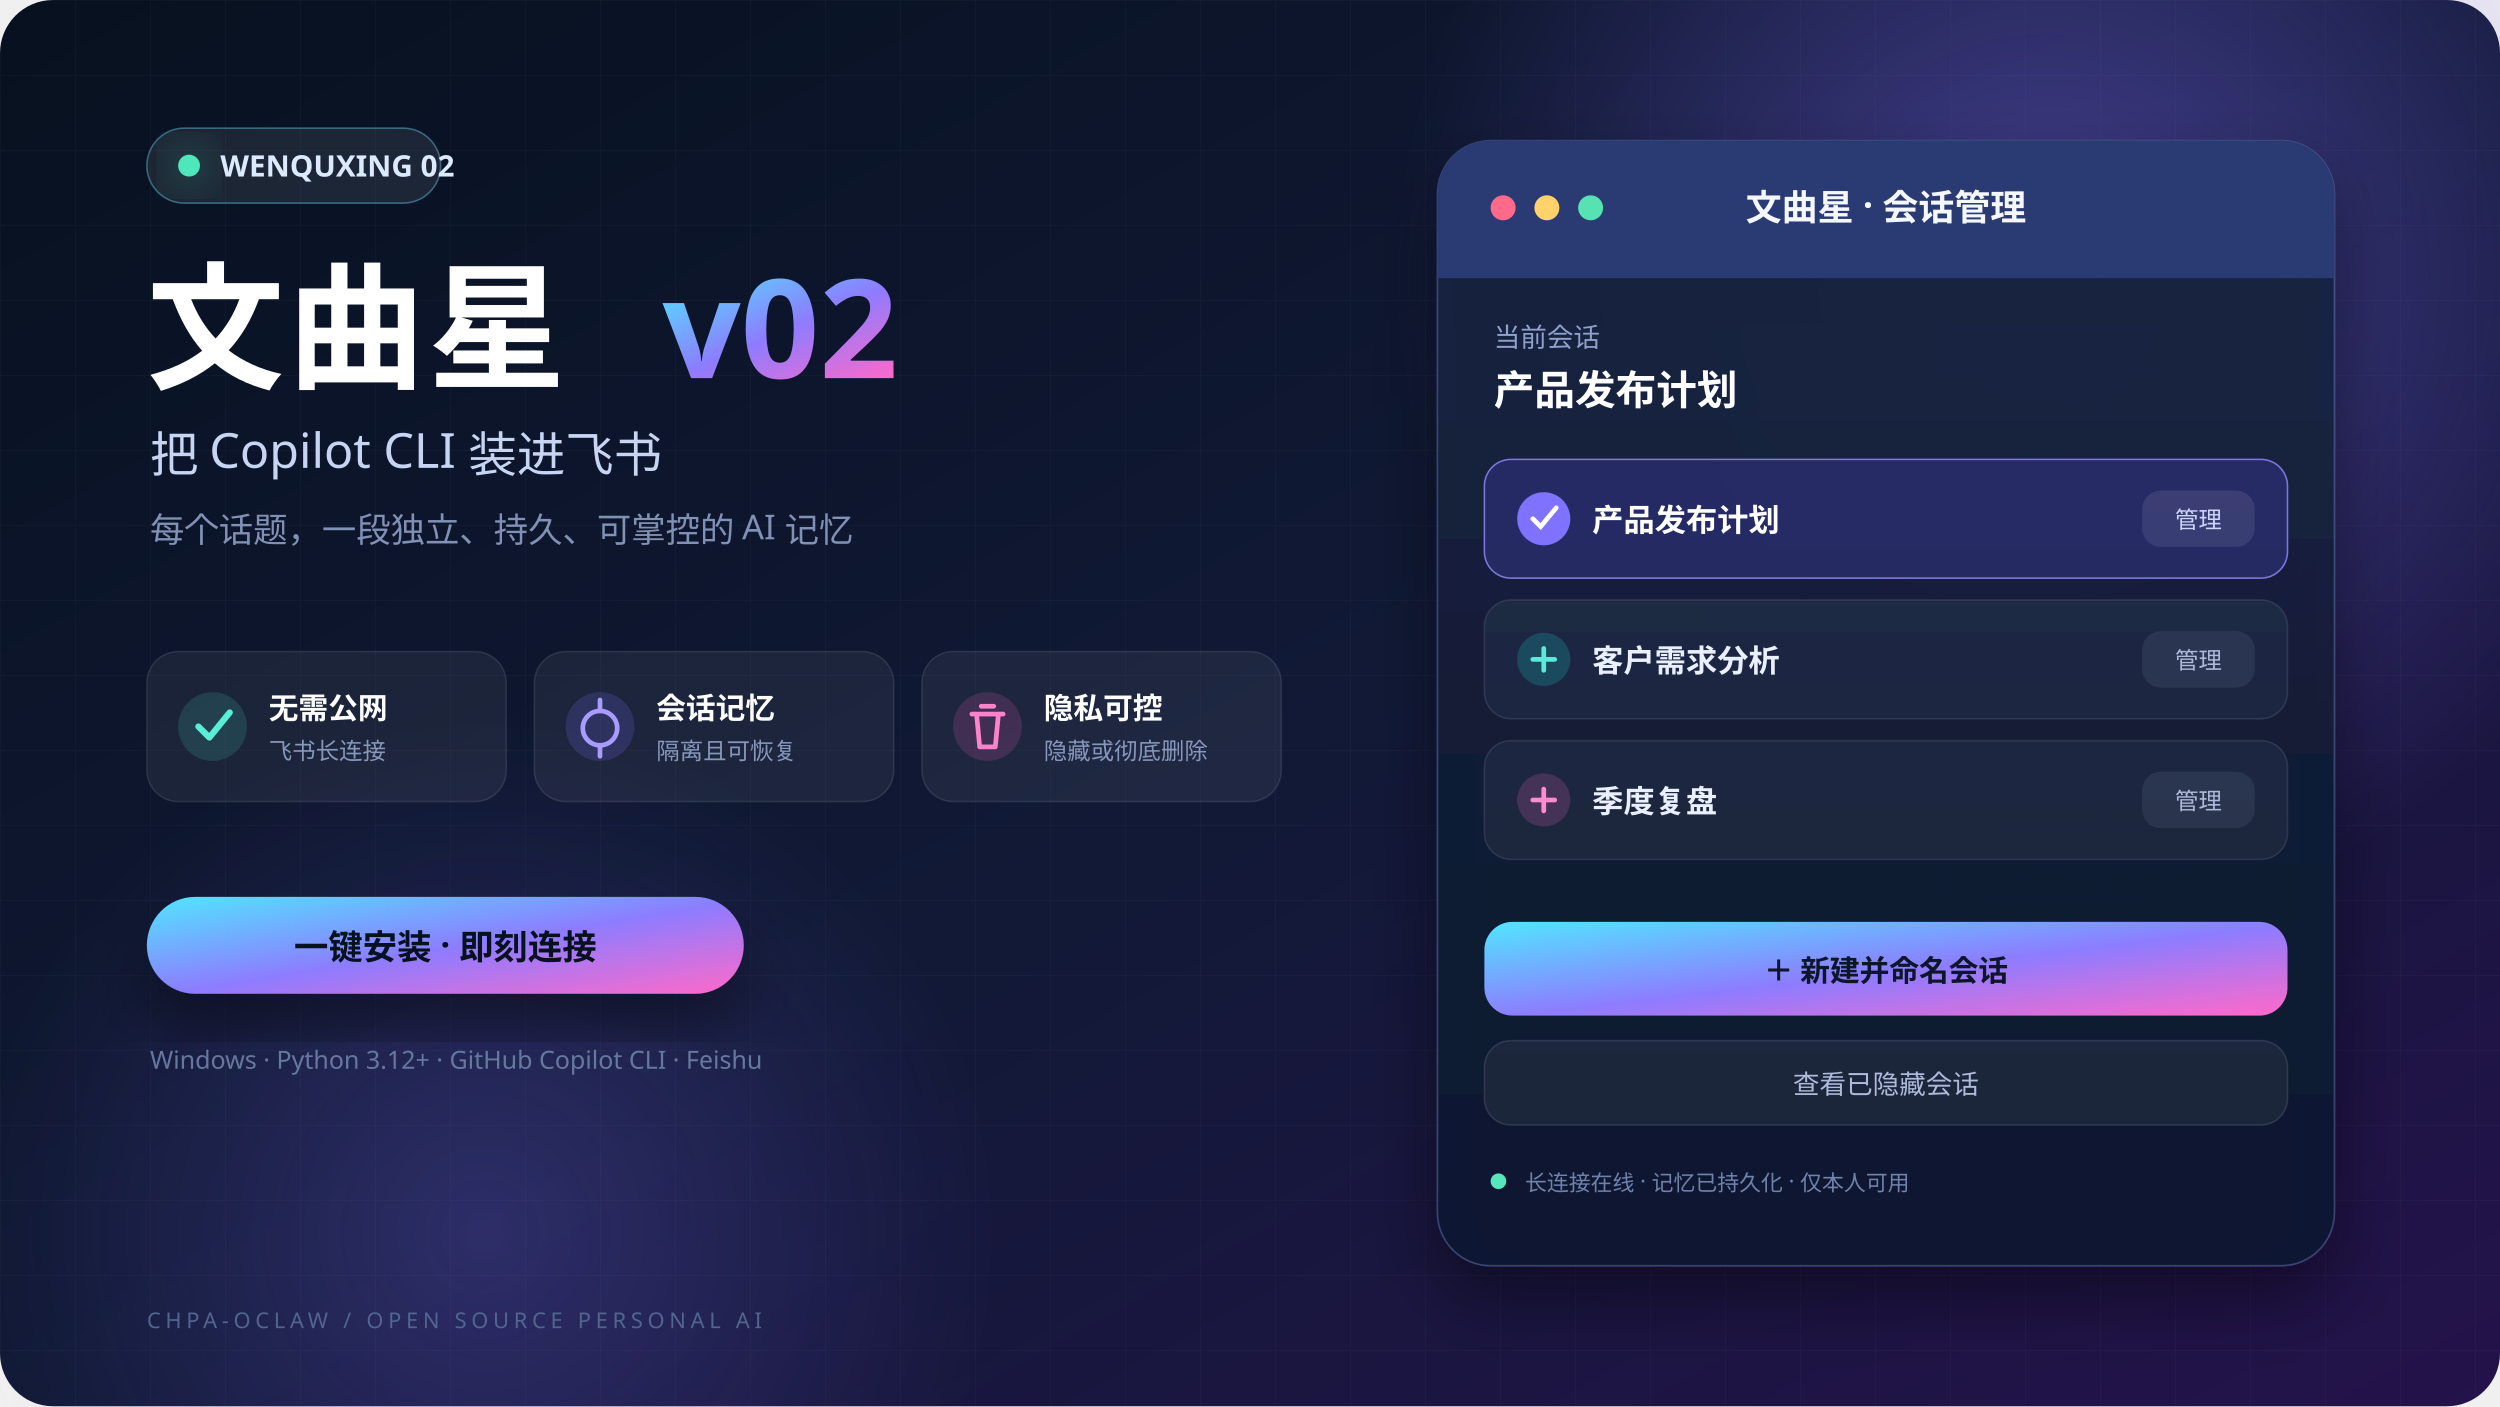
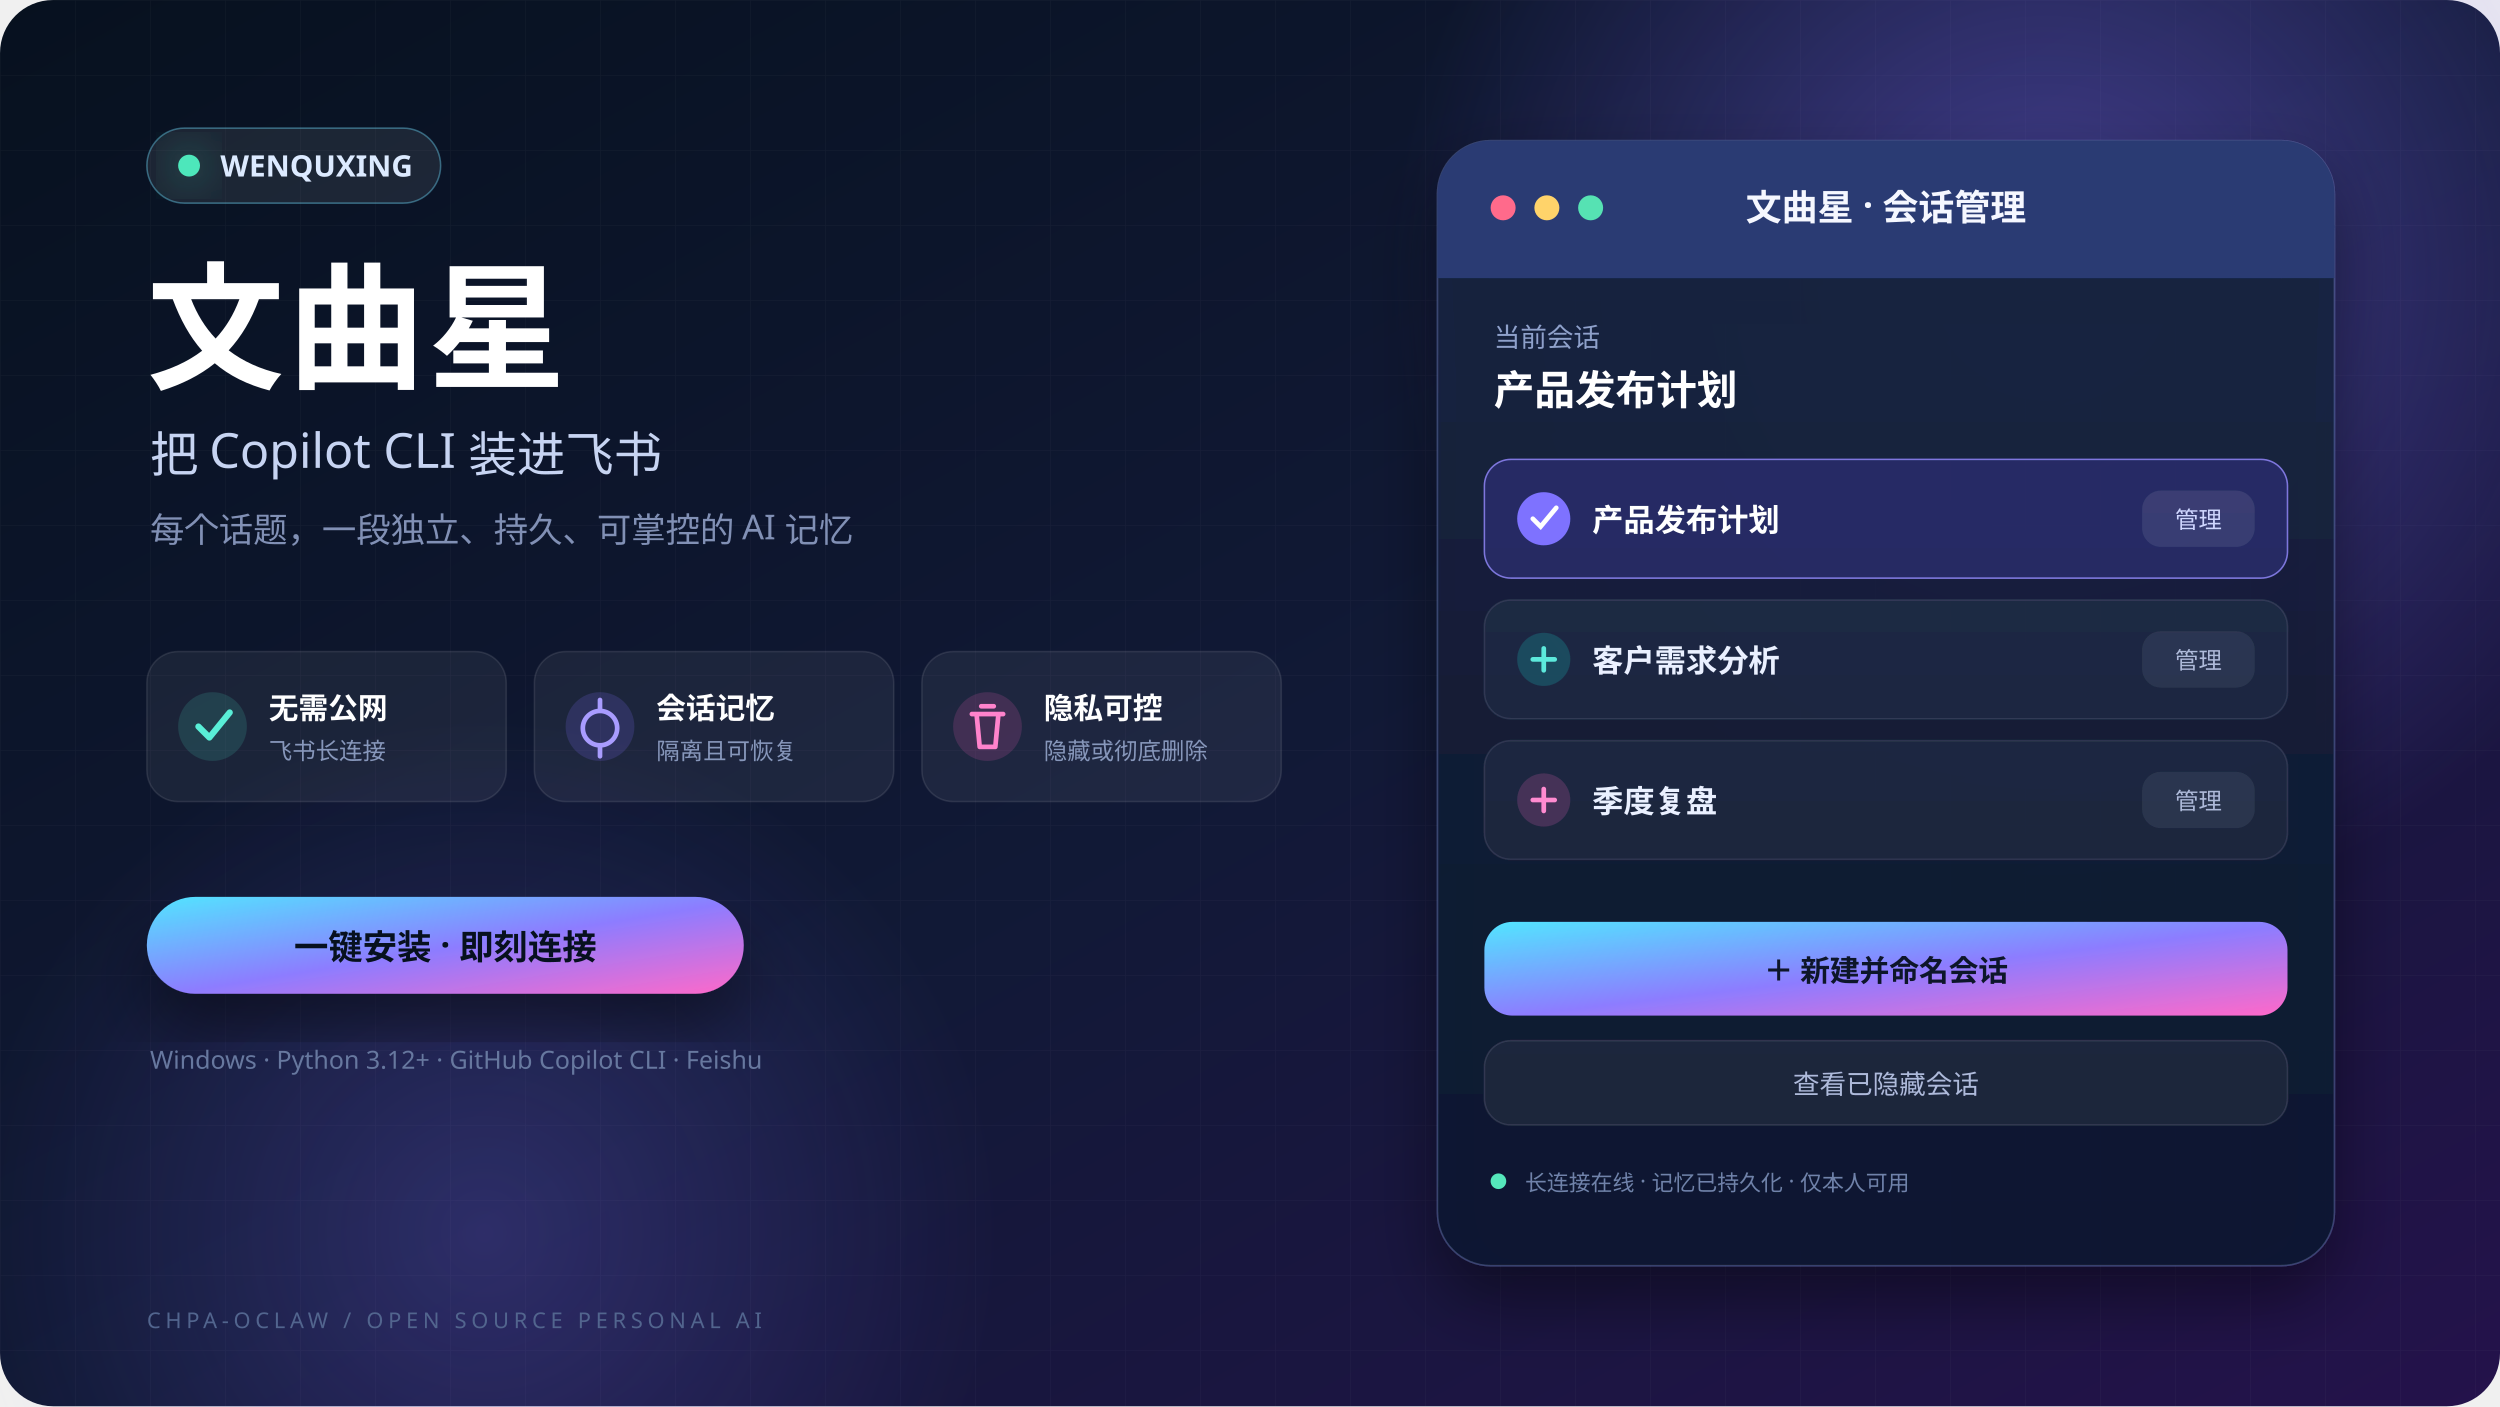
<svg xmlns="http://www.w3.org/2000/svg" width="1600" height="900" viewBox="0 0 1600 900">
  <defs>
    <linearGradient id="bg" x1="0" y1="0" x2="1" y2="1">
      <stop offset="0" stop-color="#07111f" />
      <stop offset="0.52" stop-color="#111936" />
      <stop offset="1" stop-color="#24124b" />
    </linearGradient>
    <linearGradient id="brand" x1="0" y1="0" x2="1" y2="1">
      <stop offset="0" stop-color="#52e5ff" />
      <stop offset="0.52" stop-color="#8d7cff" />
      <stop offset="1" stop-color="#ff69c9" />
    </linearGradient>
    <linearGradient id="card" x1="0" y1="0" x2="0" y2="1">
      <stop offset="0" stop-color="#172443" stop-opacity="0.94" />
      <stop offset="1" stop-color="#0d1730" stop-opacity="0.94" />
    </linearGradient>
    <radialGradient id="halo">
      <stop offset="0" stop-color="#826cff" stop-opacity="0.45" />
      <stop offset="1" stop-color="#826cff" stop-opacity="0" />
    </radialGradient>
    <filter id="shadow" x="-30%" y="-30%" width="160%" height="180%">
      <feDropShadow dx="0" dy="22" stdDeviation="22" flood-color="#000" flood-opacity="0.45" />
    </filter>
    <filter id="glow" x="-100%" y="-100%" width="300%" height="300%">
      <feGaussianBlur stdDeviation="16" result="b" />
      <feMerge>
        <feMergeNode in="b" />
        <feMergeNode in="SourceGraphic" />
      </feMerge>
    </filter>
    <pattern id="grid" width="48" height="48" patternUnits="userSpaceOnUse">
      <path d="M48 0H0V48" fill="none" stroke="#fff" stroke-opacity="0.035" />
    </pattern>
  </defs>
  <rect width="1600" height="900" rx="34" fill="url(#bg)" />
  <rect width="1600" height="900" rx="34" fill="url(#grid)" />
  <circle cx="1310" cy="175" r="420" fill="url(#halo)" />
  <circle cx="310" cy="790" r="330" fill="url(#halo)" opacity="0.55" />
  <g transform="translate(94 82)">
    <rect x="0" y="0" width="188" height="48" rx="24" fill="#ffffff" fill-opacity="0.08" stroke="#72dfff" stroke-opacity="0.4" />
    <circle cx="27" cy="24" r="7" fill="#4de7bb" filter="url(#glow)" />
-     <text x="47" y="31" fill="#dceaff" font-family="Segoe UI, Microsoft YaHei, sans-serif" font-size="19" font-weight="600">WENQUXING 02</text>
+     <text x="47" y="31" fill="#dceaff" font-family="Segoe UI, Microsoft YaHei, sans-serif" font-size="19" font-weight="600">WENQUXING</text>
    <text x="0" y="160" fill="#fff" font-family="Segoe UI, Microsoft YaHei, sans-serif" font-size="88" font-weight="800" letter-spacing="2">文曲星</text>
-     <text x="330" y="160" fill="url(#brand)" font-family="Segoe UI, sans-serif" font-size="88" font-weight="800">v02</text>
    <text x="2" y="220" fill="#c7d4f2" font-family="Segoe UI, Microsoft YaHei, sans-serif" font-size="31" font-weight="400">把 Copilot CLI 装进飞书</text>
    <text x="2" y="265" fill="#8190b5" font-family="Segoe UI, Microsoft YaHei, sans-serif" font-size="22">每个话题，一段独立、持久、可掌控的 AI 记忆</text>
    <g transform="translate(0 335)">
      <g>
        <rect width="230" height="96" rx="20" fill="#fff" fill-opacity="0.06" stroke="#fff" stroke-opacity="0.1" />
        <circle cx="42" cy="48" r="22" fill="#4fddc7" fill-opacity="0.15" />
        <path d="M33 48l7 7 13-16" fill="none" stroke="#59efd7" stroke-width="4" stroke-linecap="round" stroke-linejoin="round" />
        <text x="78" y="43" fill="#fff" font-family="Microsoft YaHei, sans-serif" font-size="19" font-weight="700">无需公网</text>
        <text x="78" y="69" fill="#8797bb" font-family="Microsoft YaHei, sans-serif" font-size="15">飞书长连接</text>
      </g>
      <g transform="translate(248)">
        <rect width="230" height="96" rx="20" fill="#fff" fill-opacity="0.06" stroke="#fff" stroke-opacity="0.1" />
        <circle cx="42" cy="48" r="22" fill="#8371ff" fill-opacity="0.18" />
        <path d="M31 49a11 11 0 1022 0 11 11 0 00-22 0m11-18v7m0 22v7" fill="none" stroke="#a99cff" stroke-width="3" stroke-linecap="round" />
        <text x="78" y="43" fill="#fff" font-family="Microsoft YaHei, sans-serif" font-size="19" font-weight="700">会话记忆</text>
        <text x="78" y="69" fill="#8797bb" font-family="Microsoft YaHei, sans-serif" font-size="15">隔离且可恢复</text>
      </g>
      <g transform="translate(496)">
        <rect width="230" height="96" rx="20" fill="#fff" fill-opacity="0.06" stroke="#fff" stroke-opacity="0.1" />
        <circle cx="42" cy="48" r="22" fill="#fa63bd" fill-opacity="0.16" />
        <path d="M32 40h20M35 40l2 21h10l2-21m-11-5h8" fill="none" stroke="#ff83cc" stroke-width="3" stroke-linecap="round" stroke-linejoin="round" />
        <text x="78" y="43" fill="#fff" font-family="Microsoft YaHei, sans-serif" font-size="19" font-weight="700">隐私可控</text>
        <text x="78" y="69" fill="#8797bb" font-family="Microsoft YaHei, sans-serif" font-size="15">隐藏或彻底删除</text>
      </g>
    </g>
    <g transform="translate(0 492)">
      <rect width="382" height="62" rx="31" fill="url(#brand)" filter="url(#shadow)" />
      <text x="191" y="40" text-anchor="middle" fill="#07111f" font-family="Microsoft YaHei, sans-serif" font-size="22" font-weight="800">
        一键安装 · 即刻连接
      </text>
    </g>
    <text x="2" y="602" fill="#67789f" font-family="Segoe UI, Microsoft YaHei, sans-serif" font-size="16">Windows · Python 3.12+ · GitHub Copilot CLI · Feishu</text>
  </g>
  <g transform="translate(920 90)" filter="url(#shadow)">
    <rect width="574" height="720" rx="34" fill="url(#card)" stroke="#7588c7" stroke-opacity="0.38" />
    <rect x="0" y="0" width="574" height="88" rx="34" fill="#293b73" />
    <path d="M0 54h574v34H0z" fill="#293b73" />
    <circle cx="42" cy="43" r="8" fill="#ff6b8b" />
    <circle cx="70" cy="43" r="8" fill="#ffd36b" />
    <circle cx="98" cy="43" r="8" fill="#56e2b3" />
    <text x="287" y="51" text-anchor="middle" fill="#f5f7ff" font-family="Microsoft YaHei, sans-serif" font-size="23" font-weight="700">
      文曲星 · 会话管理
    </text>
    <text x="36" y="132" fill="#8fa1ca" font-family="Microsoft YaHei, sans-serif" font-size="17">当前会话</text>
    <text x="36" y="169" fill="#fff" font-family="Microsoft YaHei, sans-serif" font-size="26" font-weight="700">产品发布计划</text>
    <g transform="translate(30 204)">
      <rect width="514" height="76" rx="17" fill="#695cff" fill-opacity="0.20" stroke="#978cff" stroke-opacity="0.8" />
      <circle cx="38" cy="38" r="17" fill="#7e72ff" />
      <path d="M31 38l5 5 10-12" fill="none" stroke="#fff" stroke-width="3" stroke-linecap="round" />
      <text x="69" y="46" fill="#fff" font-family="Microsoft YaHei, sans-serif" font-size="20" font-weight="700">产品发布计划</text>
      <rect x="421" y="20" width="72" height="36" rx="12" fill="#fff" fill-opacity="0.09" />
      <text x="457" y="44" text-anchor="middle" fill="#cfd6ff" font-family="Microsoft YaHei, sans-serif" font-size="15">管理</text>
    </g>
    <g transform="translate(30 294)">
      <rect width="514" height="76" rx="17" fill="#fff" fill-opacity="0.045" stroke="#fff" stroke-opacity="0.1" />
      <circle cx="38" cy="38" r="17" fill="#2ac8bb" fill-opacity="0.22" />
      <path d="M31 38h14m-7-7v14" stroke="#5ce9dc" stroke-width="3" stroke-linecap="round" />
      <text x="69" y="46" fill="#eaf0ff" font-family="Microsoft YaHei, sans-serif" font-size="20" font-weight="600">客户需求分析</text>
      <rect x="421" y="20" width="72" height="36" rx="12" fill="#fff" fill-opacity="0.07" />
      <text x="457" y="44" text-anchor="middle" fill="#aebada" font-family="Microsoft YaHei, sans-serif" font-size="15">管理</text>
    </g>
    <g transform="translate(30 384)">
      <rect width="514" height="76" rx="17" fill="#fff" fill-opacity="0.045" stroke="#fff" stroke-opacity="0.1" />
      <circle cx="38" cy="38" r="17" fill="#f05eb3" fill-opacity="0.20" />
      <path d="M31 38h14m-7-7v14" stroke="#ff8bd0" stroke-width="3" stroke-linecap="round" />
      <text x="69" y="46" fill="#eaf0ff" font-family="Microsoft YaHei, sans-serif" font-size="20" font-weight="600">季度复盘</text>
      <rect x="421" y="20" width="72" height="36" rx="12" fill="#fff" fill-opacity="0.07" />
      <text x="457" y="44" text-anchor="middle" fill="#aebada" font-family="Microsoft YaHei, sans-serif" font-size="15">管理</text>
    </g>
    <g transform="translate(30 500)">
      <rect width="514" height="60" rx="18" fill="url(#brand)" />
      <text x="257" y="38" text-anchor="middle" fill="#10172c" font-family="Microsoft YaHei, sans-serif" font-size="19" font-weight="800">
        ＋ 新建并命名会话
      </text>
    </g>
    <g transform="translate(30 576)">
      <rect width="514" height="54" rx="17" fill="#fff" fill-opacity="0.055" stroke="#fff" stroke-opacity="0.11" />
      <text x="257" y="34" text-anchor="middle" fill="#aebada" font-family="Microsoft YaHei, sans-serif" font-size="17">
        查看已隐藏会话
      </text>
    </g>
    <g transform="translate(30 658)">
      <circle cx="9" cy="8" r="5" fill="#54e7bb" />
      <text x="26" y="14" fill="#6f82aa" font-family="Microsoft YaHei, sans-serif" font-size="14">长连接在线 · 记忆已持久化 · 仅本人可用</text>
    </g>
  </g>
  <text x="94" y="850" fill="#52658e" font-family="Segoe UI, sans-serif" font-size="14" letter-spacing="3">CHPA-OCLAW / OPEN SOURCE PERSONAL AI</text>
</svg>
